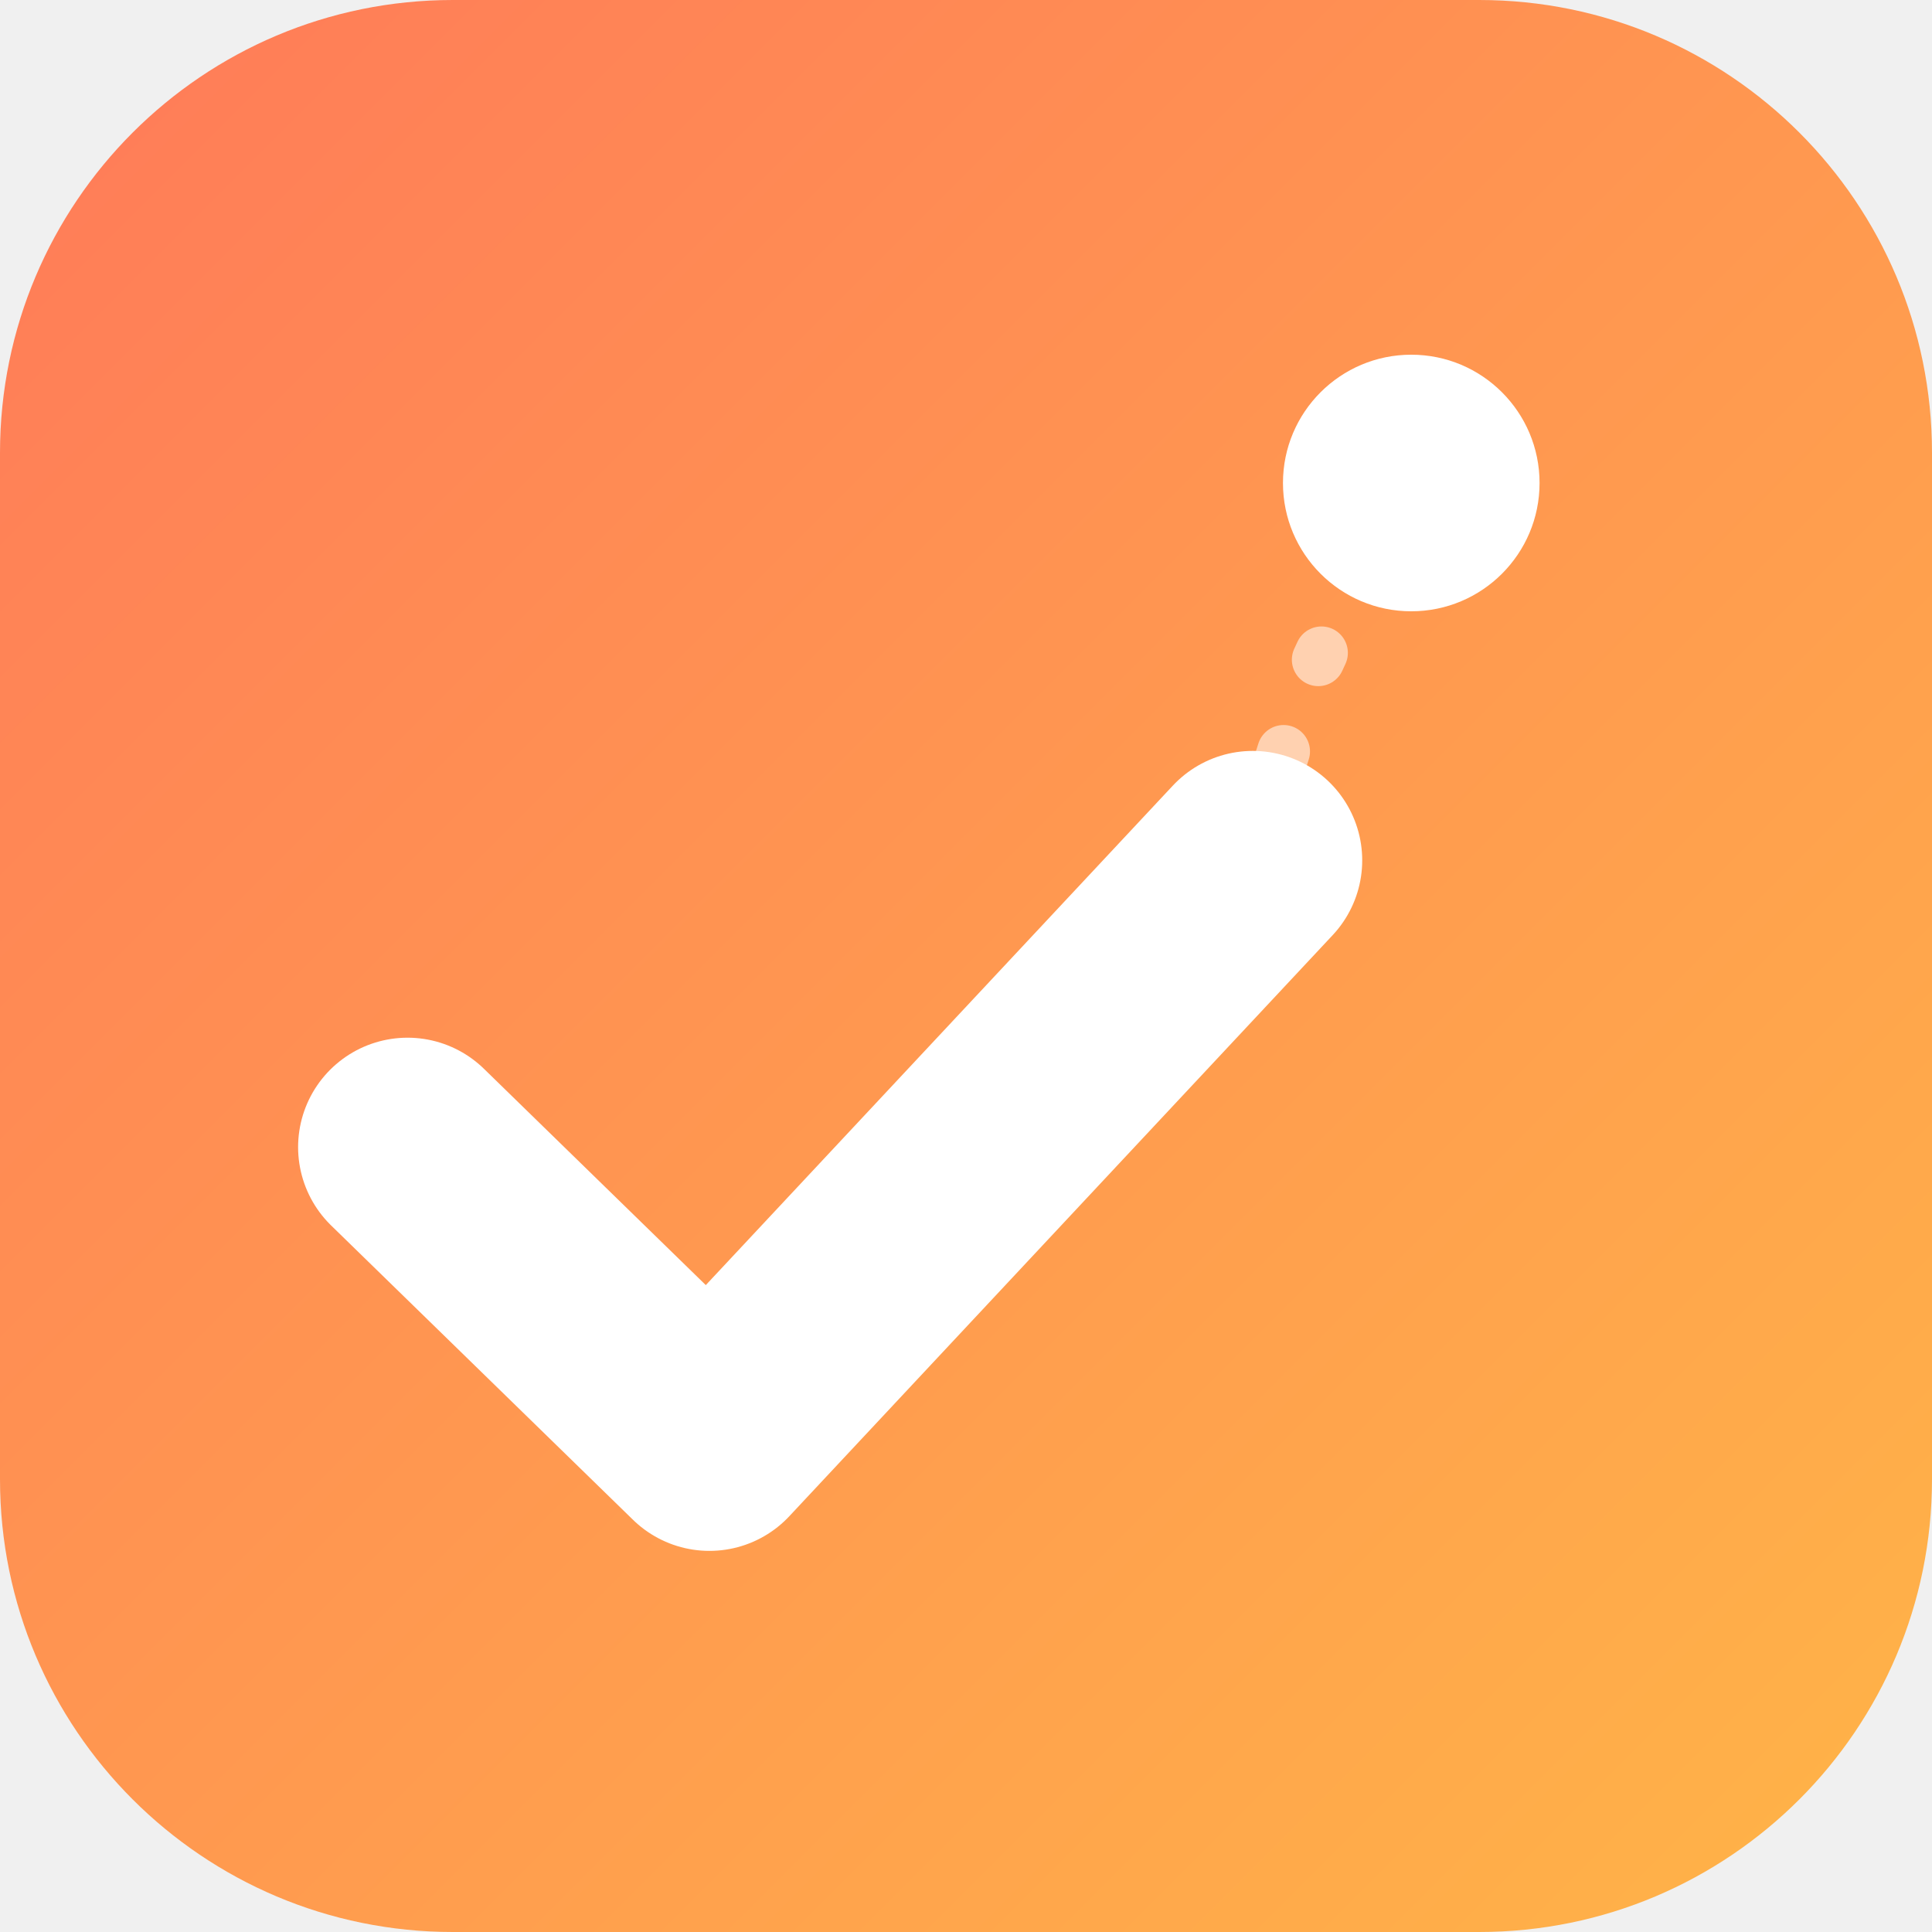
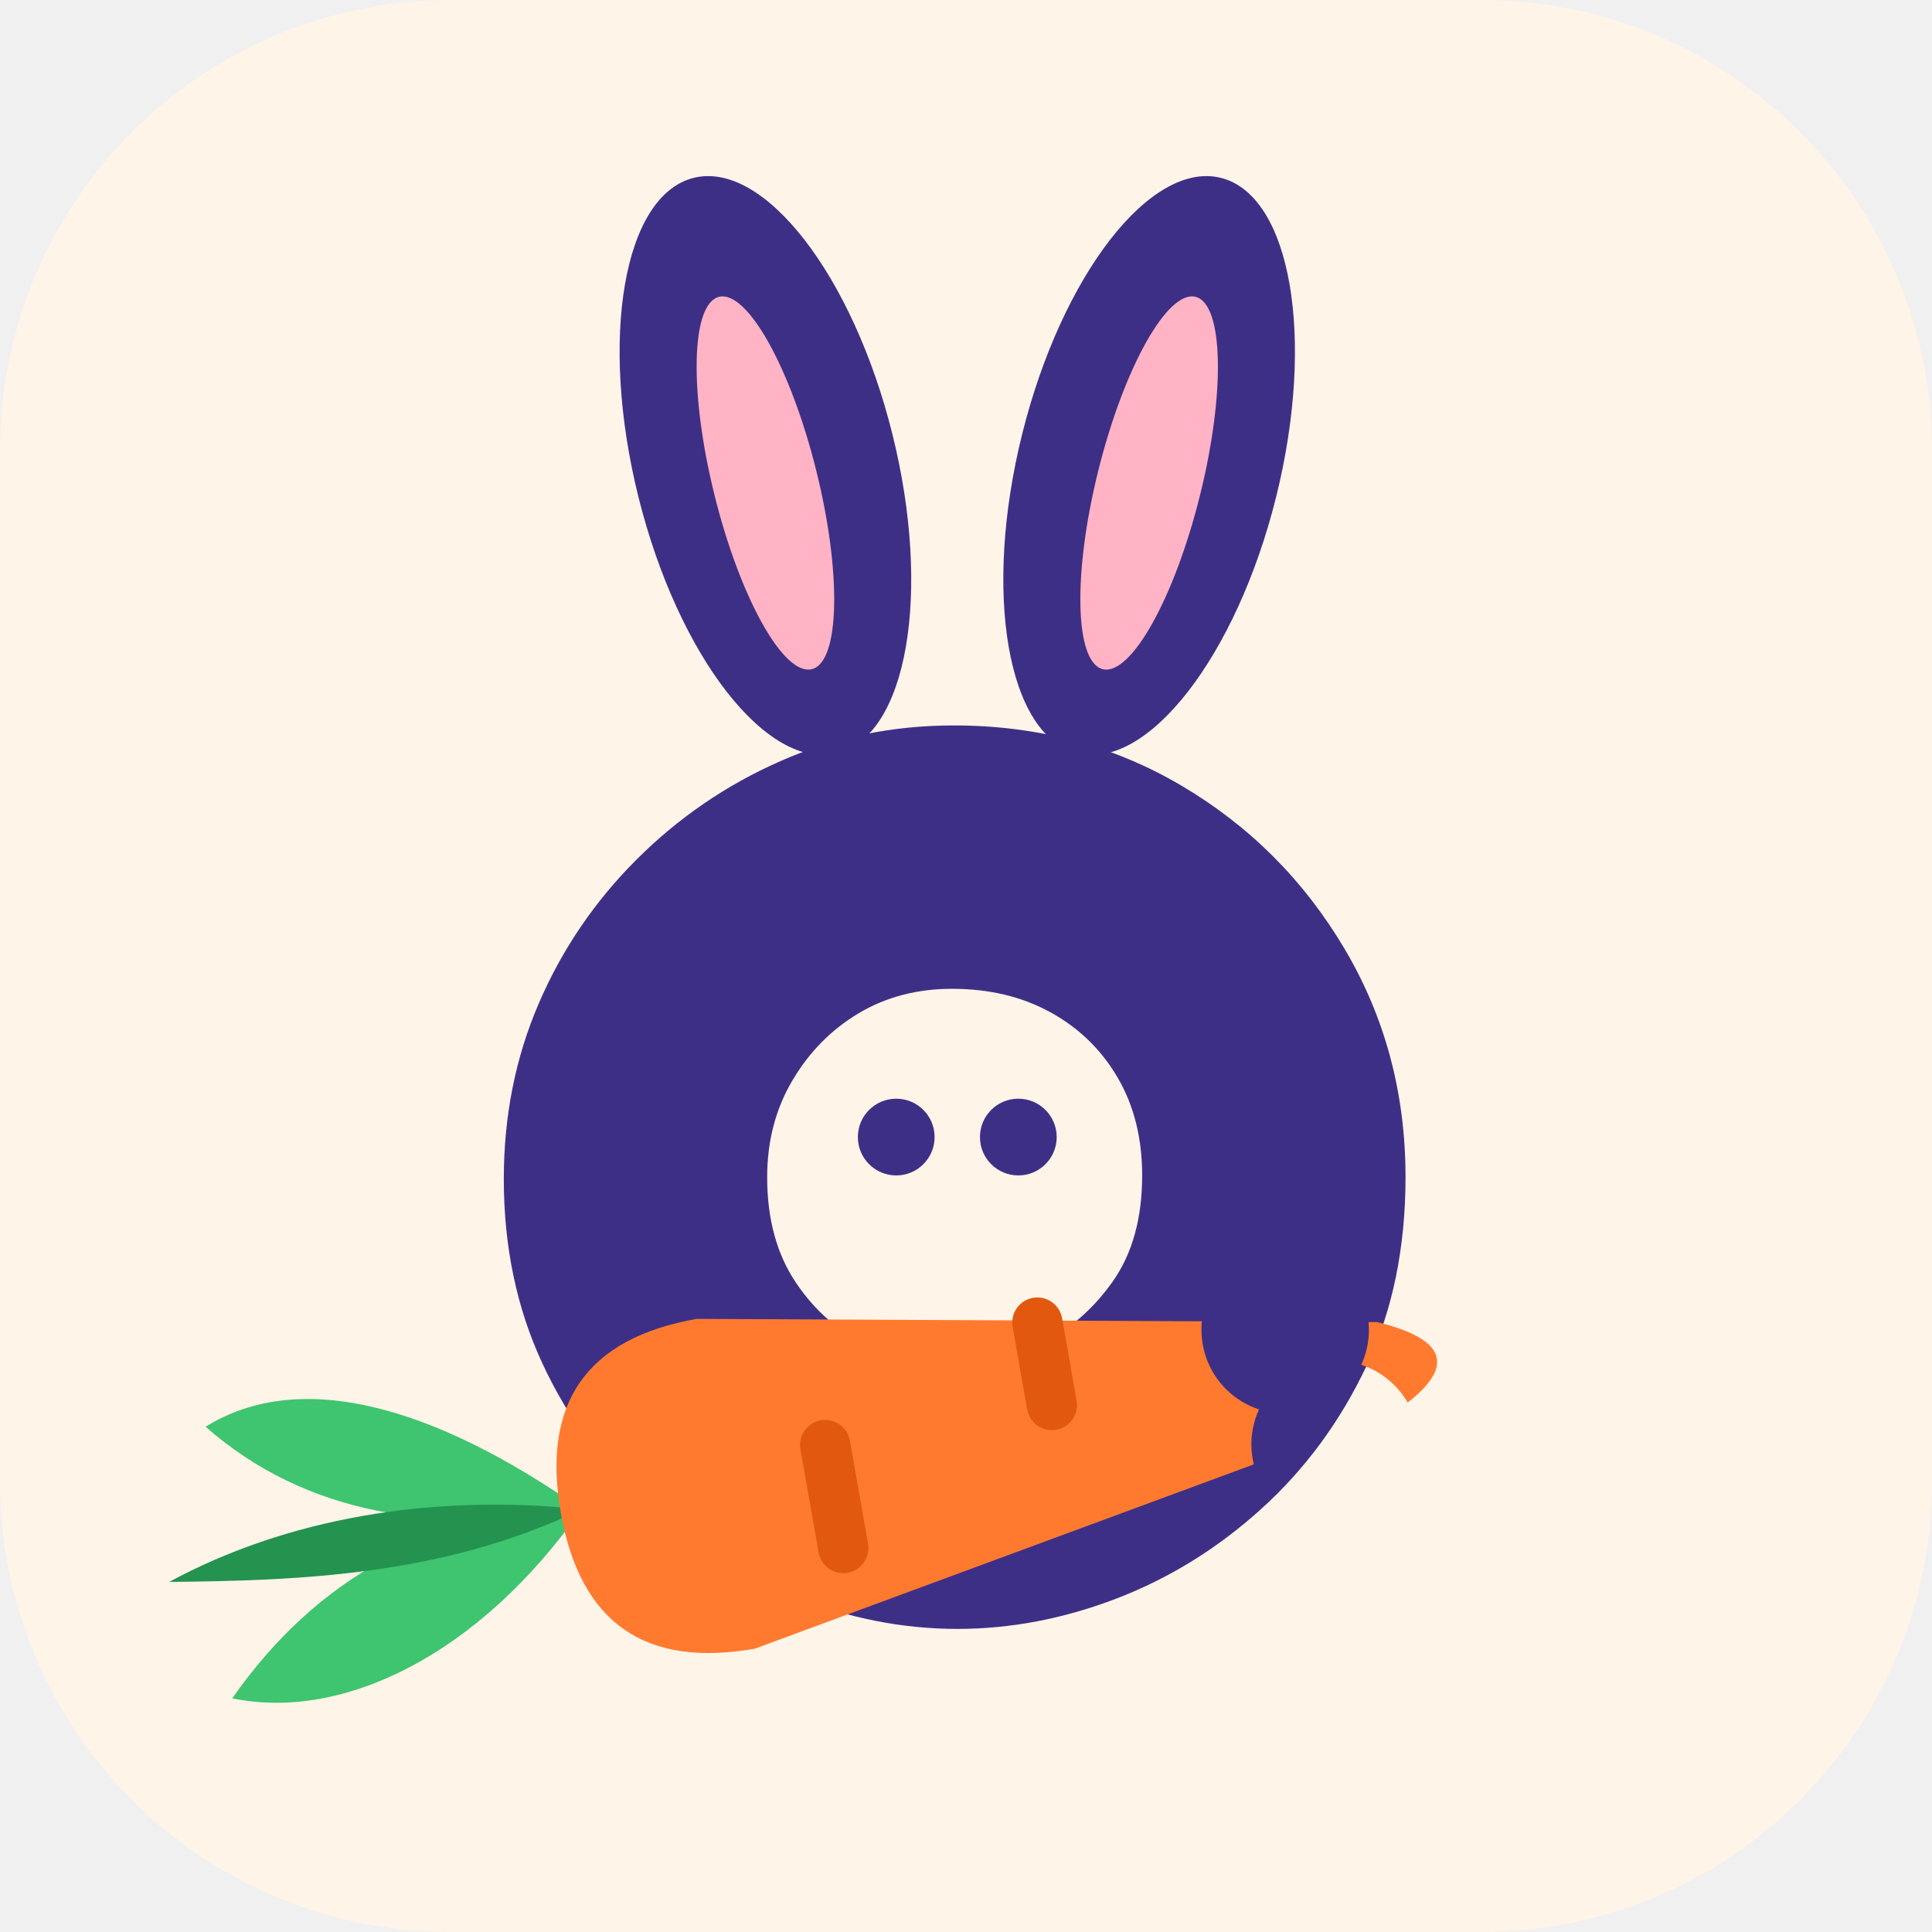
- <svg xmlns="http://www.w3.org/2000/svg" viewBox="0 0 512 512" width="512" height="512">
+ <svg xmlns="http://www.w3.org/2000/svg" viewBox="0 0 120 120" width="512" height="512">
  <defs>
-     <linearGradient id="hopla-bg" x1="0" y1="0" x2="1" y2="1">
-       <stop offset="0" stop-color="#FF7A59" />
-       <stop offset="1" stop-color="#FFB547" />
-     </linearGradient>
+     <g id="carrot">
+       <path d="M0 -21 C-6 -27 -8 -34 -6 -39 C-1 -34 1 -28 0 -21Z" fill="#3FC46F" />
+       <path d="M0 -21 C6 -27 9 -33 7 -38 C2 -34 0 -28 0 -21Z" fill="#3FC46F" />
+       <path d="M0 -21 C-2 -28 -1 -35 0 -41 C2 -35 2 -28 0 -21Z" fill="#23934F" />
+       <path d="M-8 -14 Q-8 -22 0 -22 Q8 -22 8 -14 L2.2 18 Q0 23 -2.2 18Z" fill="#FF7A2F" />
+       <path d="M-4 -9 h5 M1 2 h4" stroke="#E2580F" stroke-width="2.4" stroke-linecap="round" />
+     </g>
+     <mask id="bite" maskUnits="userSpaceOnUse" x="-20" y="-50" width="40" height="80">
+       <rect x="-20" y="-50" width="40" height="80" fill="#fff" />
+       <circle cx="-3.2" cy="15" r="4" fill="#000" />
+       <circle cx="2.6" cy="13.6" r="4" fill="#000" />
+     </mask>
+     <clipPath id="sq">
+       <rect width="120" height="120" rx="28" />
+     </clipPath>
  </defs>
-   <rect width="512" height="512" rx="120" fill="url(#hopla-bg)" />
-   <g transform="translate(-30 22)">
-     <path d="M138 282 L218 360 L362 206" fill="none" stroke="#FFFFFF" stroke-width="58" stroke-linecap="round" stroke-linejoin="round" />
-     <path d="M362 206 Q 376 150 392 132" fill="none" stroke="#FFFFFF" stroke-opacity="0.55" stroke-width="14" stroke-linecap="round" stroke-dasharray="2 26" />
-     <circle cx="404" cy="106" r="34" fill="#FFFFFF" />
+   <g clip-path="url(#sq)">
+     <rect width="120" height="120" fill="#FFF4E8" />
+     <g transform="translate(21 4) scale(1.08333) translate(-48 -12)">
+       <path d="M83.5 101.7Q78.8 101.7 74.15 99.85Q69.5 98 65.7 94.6Q61.9 91.2 59.7 86.45Q57.5 81.7 57.5 75.9Q57.5 70.5 59.5 65.85Q61.5 61.2 65.1 57.6Q68.7 54 73.35 51.95Q78 49.9 83.3 49.9Q90.5 49.9 96.35 53.35Q102.2 56.8 105.7 62.7Q109.2 68.6 109.2 75.8Q109.2 81.9 106.95 86.65Q104.7 91.4 100.95 94.8Q97.2 98.2 92.65 99.95Q88.1 101.7 83.5 101.7ZM83.3 86.6Q85.7 86.6 88.2 85.4Q90.7 84.2 92.4 81.8Q94.1 79.4 94.1 75.7Q94.1 72.5 92.7 70.1Q91.3 67.7 88.85 66.35Q86.4 65 83.2 65Q80.2 65 77.85 66.4Q75.5 67.8 74.05 70.25Q72.6 72.7 72.6 75.8Q72.6 79.4 74.25 81.85Q75.9 84.3 78.4 85.45Q80.9 86.6 83.3 86.6Z" fill="#3E2F86" />
+       <ellipse cx="72.5" cy="35" rx="7.5" ry="17" transform="rotate(-14 72.5 35)" fill="#3E2F86" />
+       <ellipse cx="94.5" cy="35" rx="7.5" ry="17" transform="rotate(14 94.5 35)" fill="#3E2F86" />
+       <ellipse cx="72.5" cy="36" rx="3" ry="11" transform="rotate(-14 72.5 36)" fill="#FFB3C5" />
+       <ellipse cx="94.5" cy="36" rx="3" ry="11" transform="rotate(14 94.5 36)" fill="#FFB3C5" />
+       <circle cx="80" cy="73.5" r="2.2" fill="#3E2F86" />
+       <circle cx="87" cy="73.5" r="2.2" fill="#3E2F86" />
+     </g>
+     <g transform="translate(63 89) rotate(-100) scale(1.3)">
+       <g mask="url(#bite)">
+         <use href="#carrot" />
+       </g>
+     </g>
  </g>
</svg>
